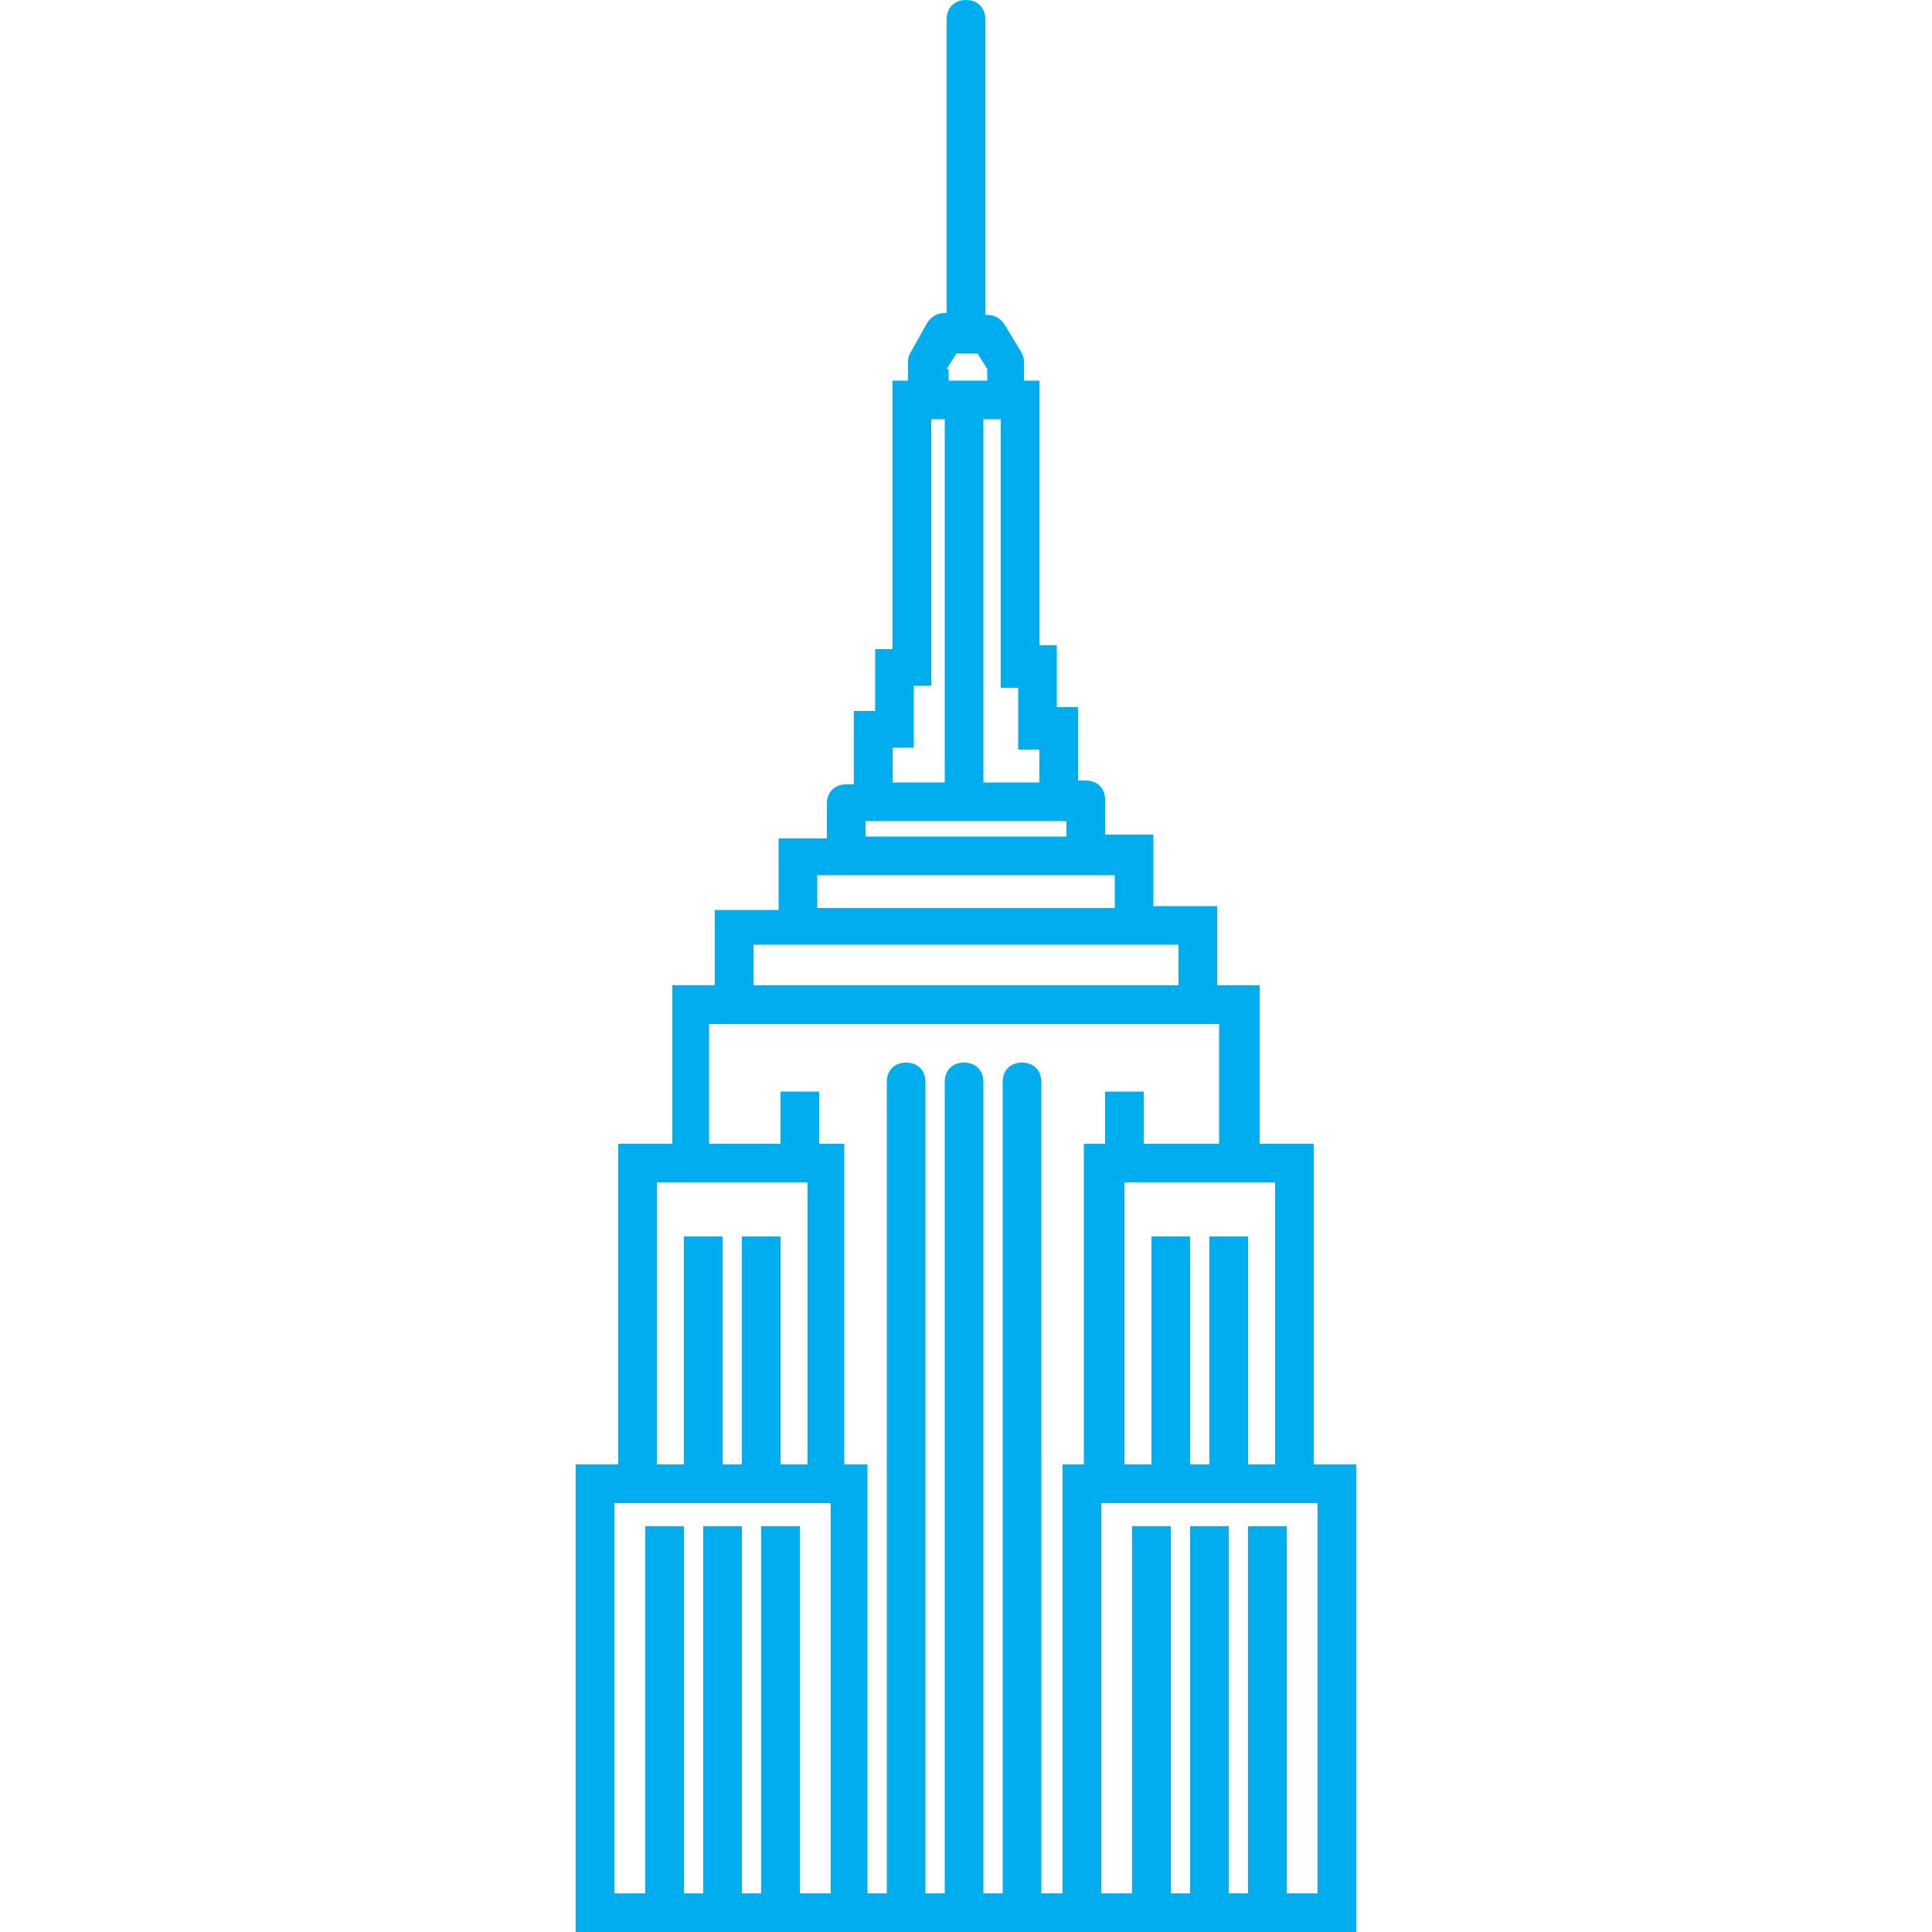
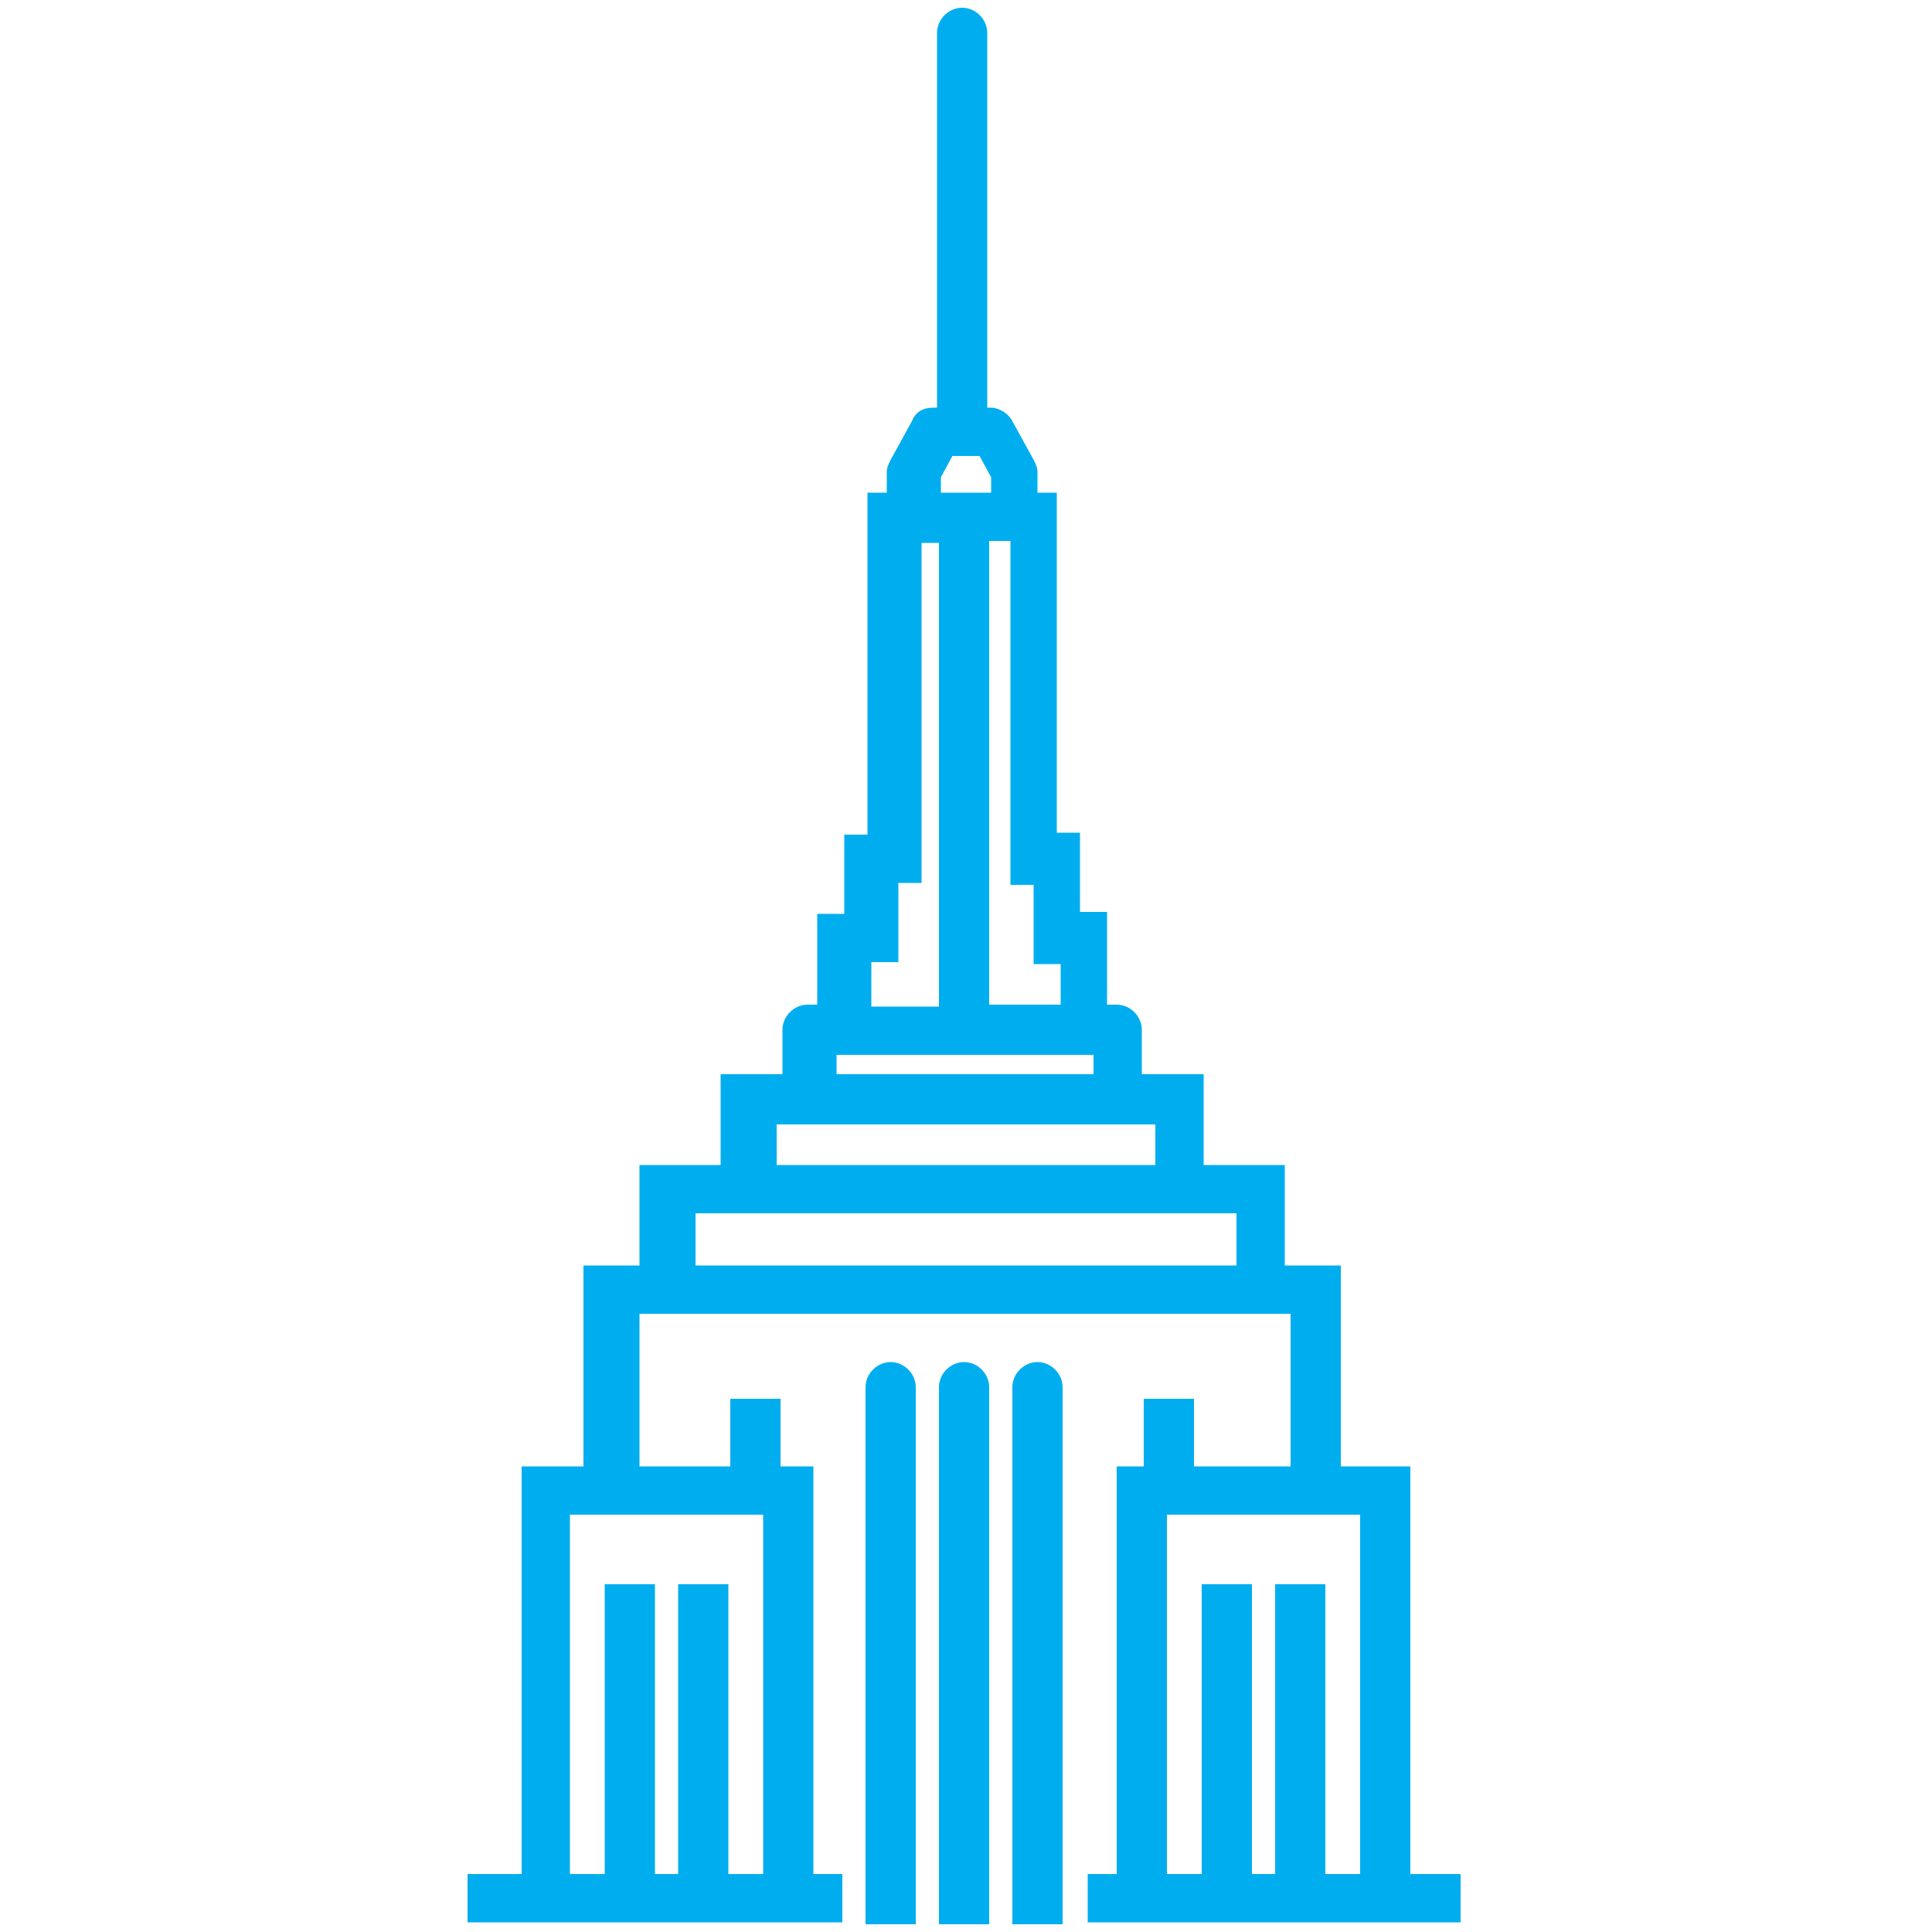
<svg xmlns="http://www.w3.org/2000/svg" version="1.1" id="Layer_1" x="0px" y="0px" viewBox="0 0 100 100" style="enable-background:new 0 0 100 100;" xml:space="preserve">
  <style type="text/css">
	.st0{fill:#00AEEF;}
</style>
-   <path class="st0" d="M68,75.8V59.2h-2.8V51H63v-4.1h-3.3v-3.7h-2.5v-1.8c0-0.6-0.4-1-1-1h-0.4v-3.8h-1.1v-3.2h-0.9V19.7H53v-0.9  c0-0.2,0-0.3-0.1-0.5L52,16.8c-0.2-0.3-0.5-0.5-0.9-0.5H51V1c0-0.6-0.4-1-1-1c-0.6,0-1,0.4-1,1v15.2h-0.1c-0.4,0-0.7,0.2-0.9,0.5  l-0.9,1.6C47,18.5,47,18.6,47,18.8v0.9h-0.8v13.9h-0.9v3.2h-1.1v3.8h-0.4c-0.6,0-1,0.4-1,1v1.8h-2.5v3.7H37V51h-2.2v8.2H32v16.6  h-2.2V100h40.4V75.8H68z M66,75.8h-1.4V64h-2v11.8h-1V64h-2v11.8h-1.4V61.2H66C66,61.2,66,75.8,66,75.8z M53.8,38.7v1.8h-2.9V21.7  h0.9v13.9h0.9v3.2H53.8z M49,19.1l0.5-0.8h1.1l0.5,0.8v0.6h-2V19.1z M46.2,38.7h1.1v-3.2h0.9V21.7h0.7v18.8h-2.7V38.7z M44.8,42.5  h10.4v0.8H44.8V42.5z M42.3,45.3h15.4v1.7H42.3V45.3z M39,48.9h22V51H39V48.9z M34,61.2h7.8v14.6h-1.4V64h-2v11.8h-1V64h-2v11.8H34  V61.2z M43,98h-1.6V79h-2v19h-1V79h-2v19h-1V79h-2v19h-1.6V77.8H32h11V98z M53.9,98V56c0-0.6-0.4-1-1-1c-0.6,0-1,0.4-1,1v42h-1V56  c0-0.6-0.4-1-1-1c-0.6,0-1,0.4-1,1v42h-1V56c0-0.6-0.4-1-1-1c-0.6,0-1,0.4-1,1v42h-1V75.8h-1.2V59.2h-1.3v-2.7h-2v2.7h-3.7V53h26.4  v6.2h-3.9v-2.7h-2v2.7h-1.1v16.6H55V98H53.9z M68.2,98h-1.6V79h-2v19h-1V79h-2v19h-1V79h-2v19H57V77.8h11h0.2V98z" />
+   <g>
+     <path class="st0" d="M49.9,70.5c-0.7,0-1.3,0.6-1.3,1.3v27.8h2.6V71.8C51.2,71.1,50.6,70.5,49.9,70.5z" />
+     <path class="st0" d="M46.1,70.5c-0.7,0-1.3,0.6-1.3,1.3v27.8h2.6V71.8C47.4,71.1,46.8,70.5,46.1,70.5z" />
+     <path class="st0" d="M53.7,70.5c-0.7,0-1.3,0.6-1.3,1.3v27.8H55V71.8C55,71.1,54.4,70.5,53.7,70.5z" />
+     <path class="st0" d="M43.6,99.6V97h-1.5V75.9h-1.7v-3.5h-2.6v3.5h-4.7V68h33.7v7.9h-5v-3.5h-2.6v3.5h-1.4V97h-1.5v2.5h19.3V97H73   V75.9h-3.6V65.5h-2.9v-5.2h-4.2v-4.7h-3.2v-2.3c0-0.7-0.6-1.3-1.3-1.3h-0.5v-4.8h-1.4v-4.1h-1.2V25.5h-1v-1.1   c0-0.2-0.1-0.4-0.2-0.6l-1.1-2c-0.2-0.4-0.7-0.7-1.1-0.7h-0.2V1.7c0-0.7-0.6-1.3-1.3-1.3c-0.7,0-1.3,0.6-1.3,1.3v19.4h-0.2   c-0.5,0-0.9,0.2-1.1,0.7l-1.1,2c-0.1,0.2-0.2,0.4-0.2,0.6v1.1h-1v17.7h-1.2v4.1h-1.4V52h-0.5c-0.7,0-1.3,0.6-1.3,1.3v2.3h-3.2v4.7   h-4.2v5.2h-2.9v10.4H27V97h-2.8v2.5H43.6z M70.4,78.4V97h-1.8V82h-2.6v15h-1.2V82h-2.6v15h-1.8V78.4H70.4z M52.3,28.1v17.7h1.2v4.1   h1.4V52h-3.7v-24H52.3z M48.7,24.7l0.6-1.1h1.4l0.6,1.1v0.8h-2.6V24.7z M45.1,49.8h1.4v-4.1h1.2V28.1h0.9v24h-3.5V49.8z M43.3,54.6   h13.3v1H43.3V54.6z M40.2,58.2h19.6v2.1H40.2V58.2z M36,62.8h28v2.7H36V62.8z M29.6,78.4h9.9V97h-1.8V82h-2.6v15h-1.2V82h-2.6v15   h-1.8V78.4z" />
+   </g>
</svg>
